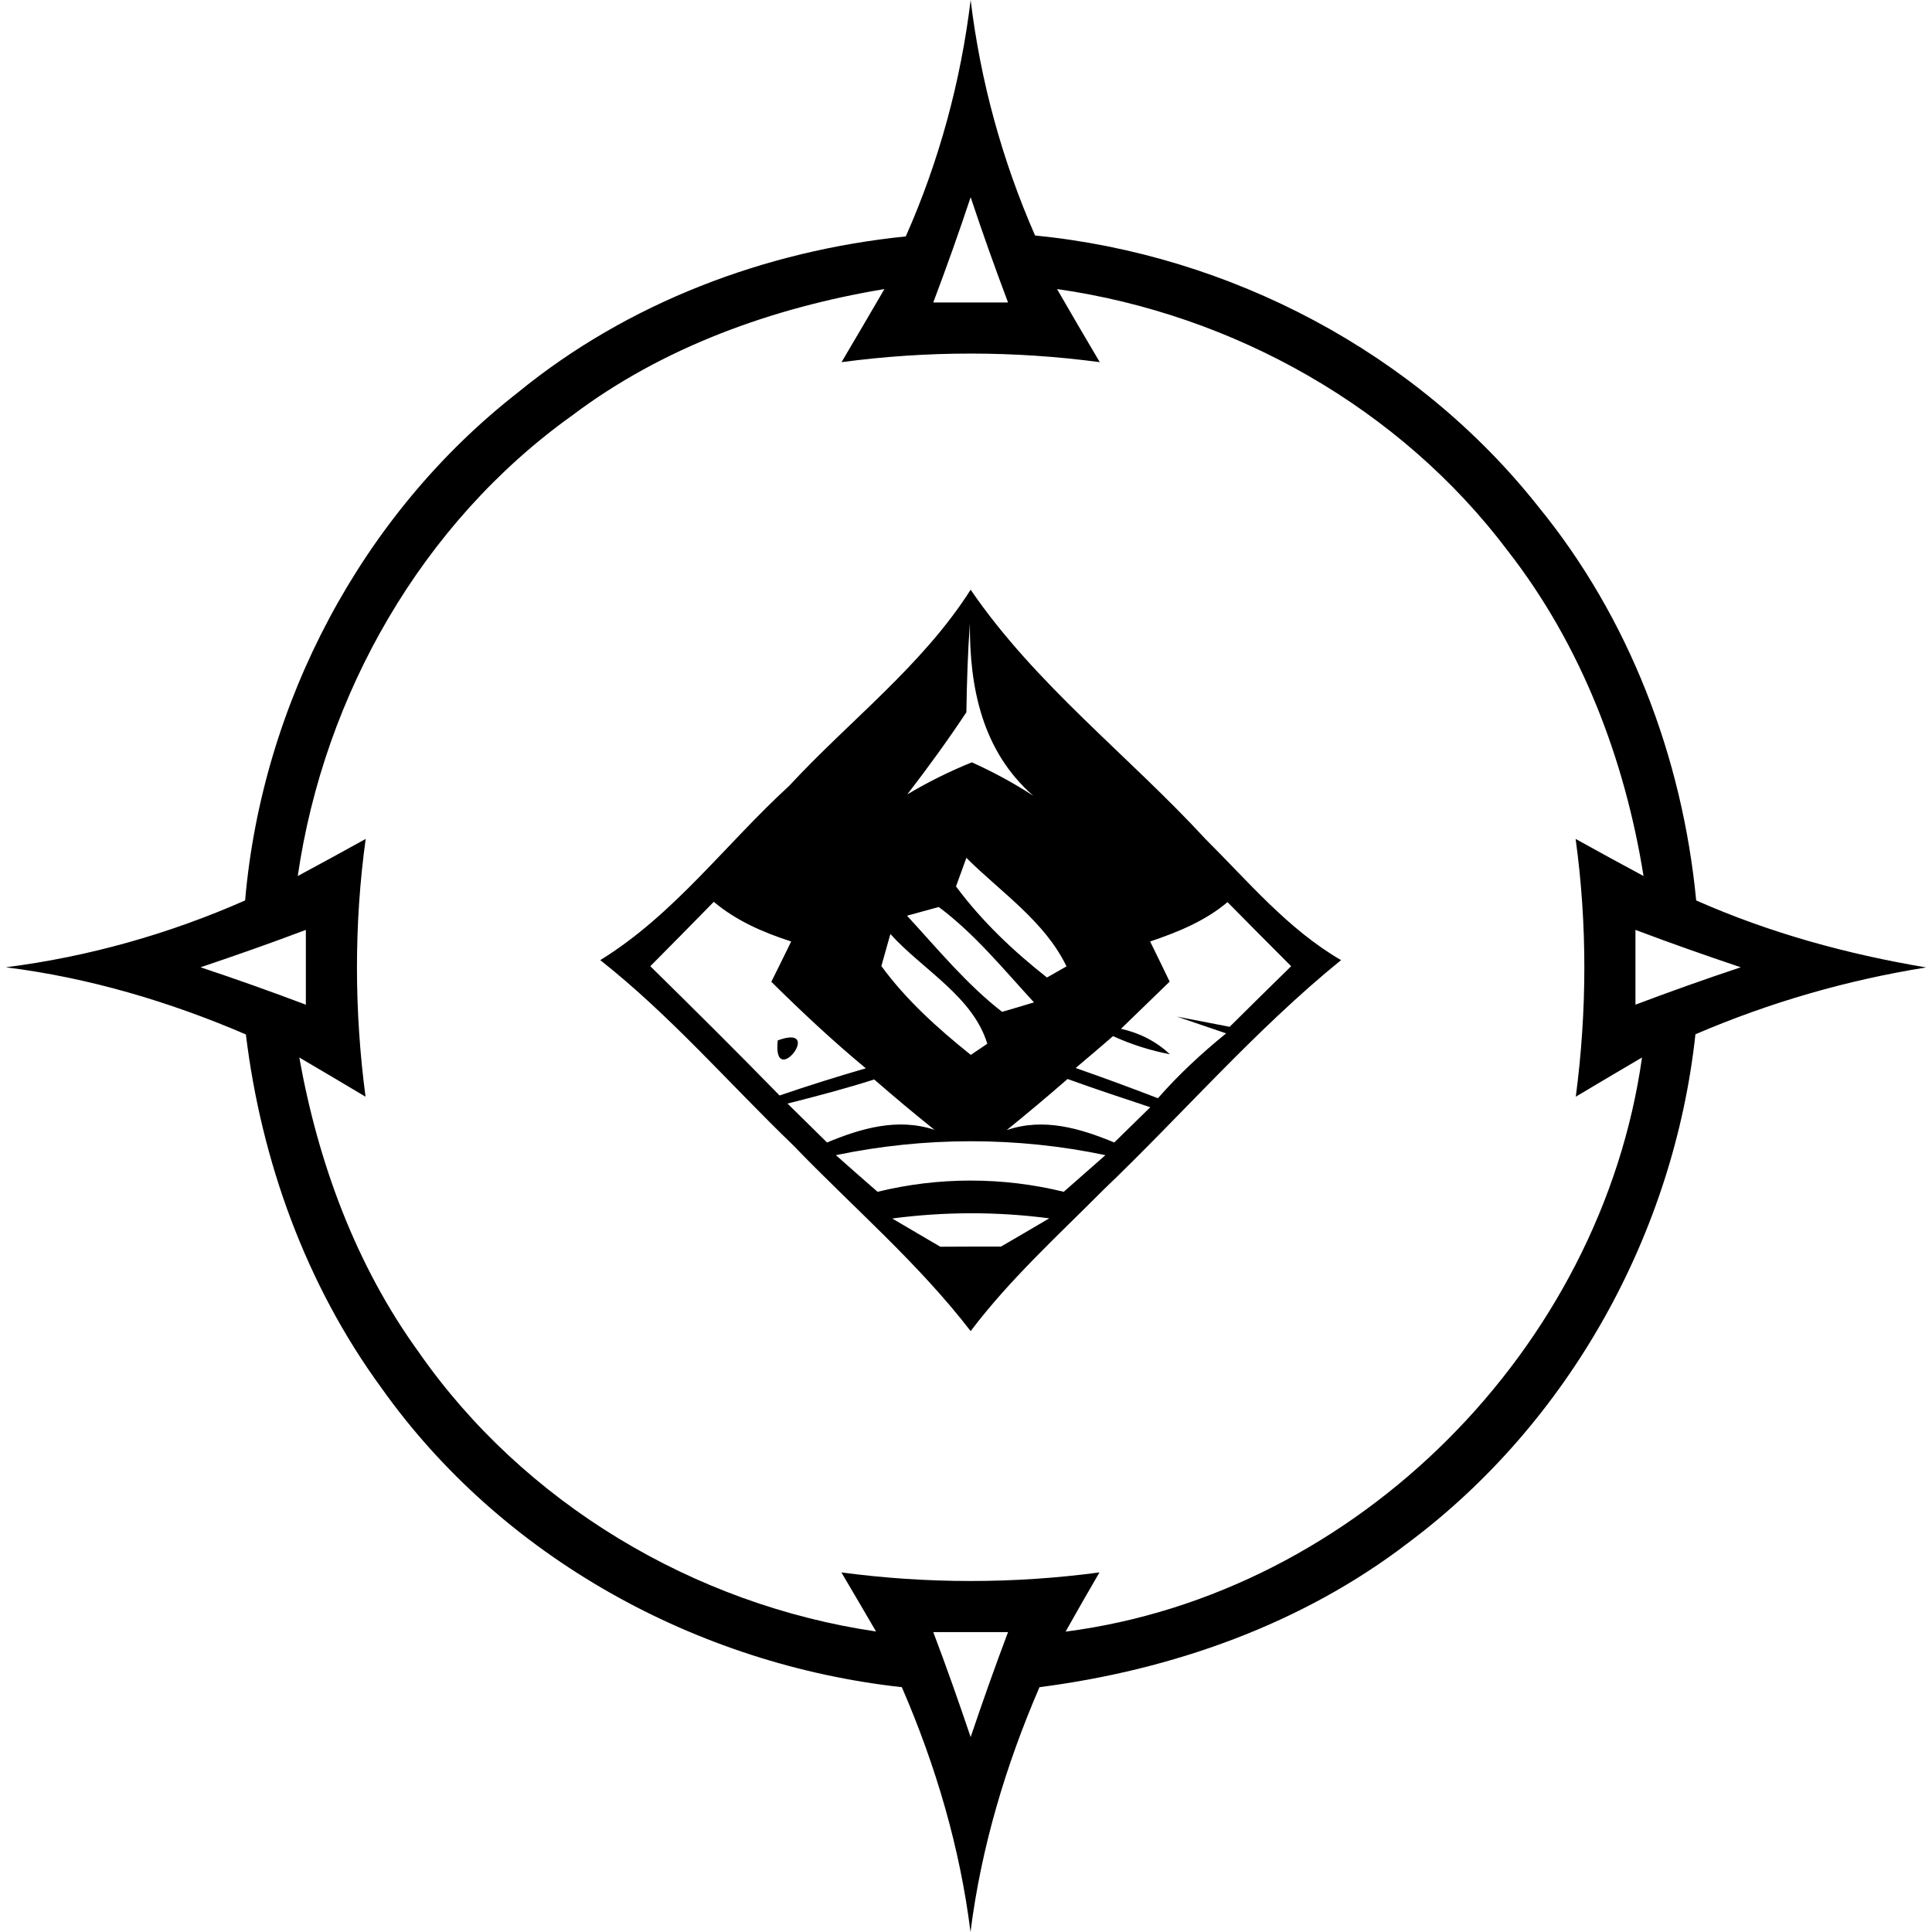
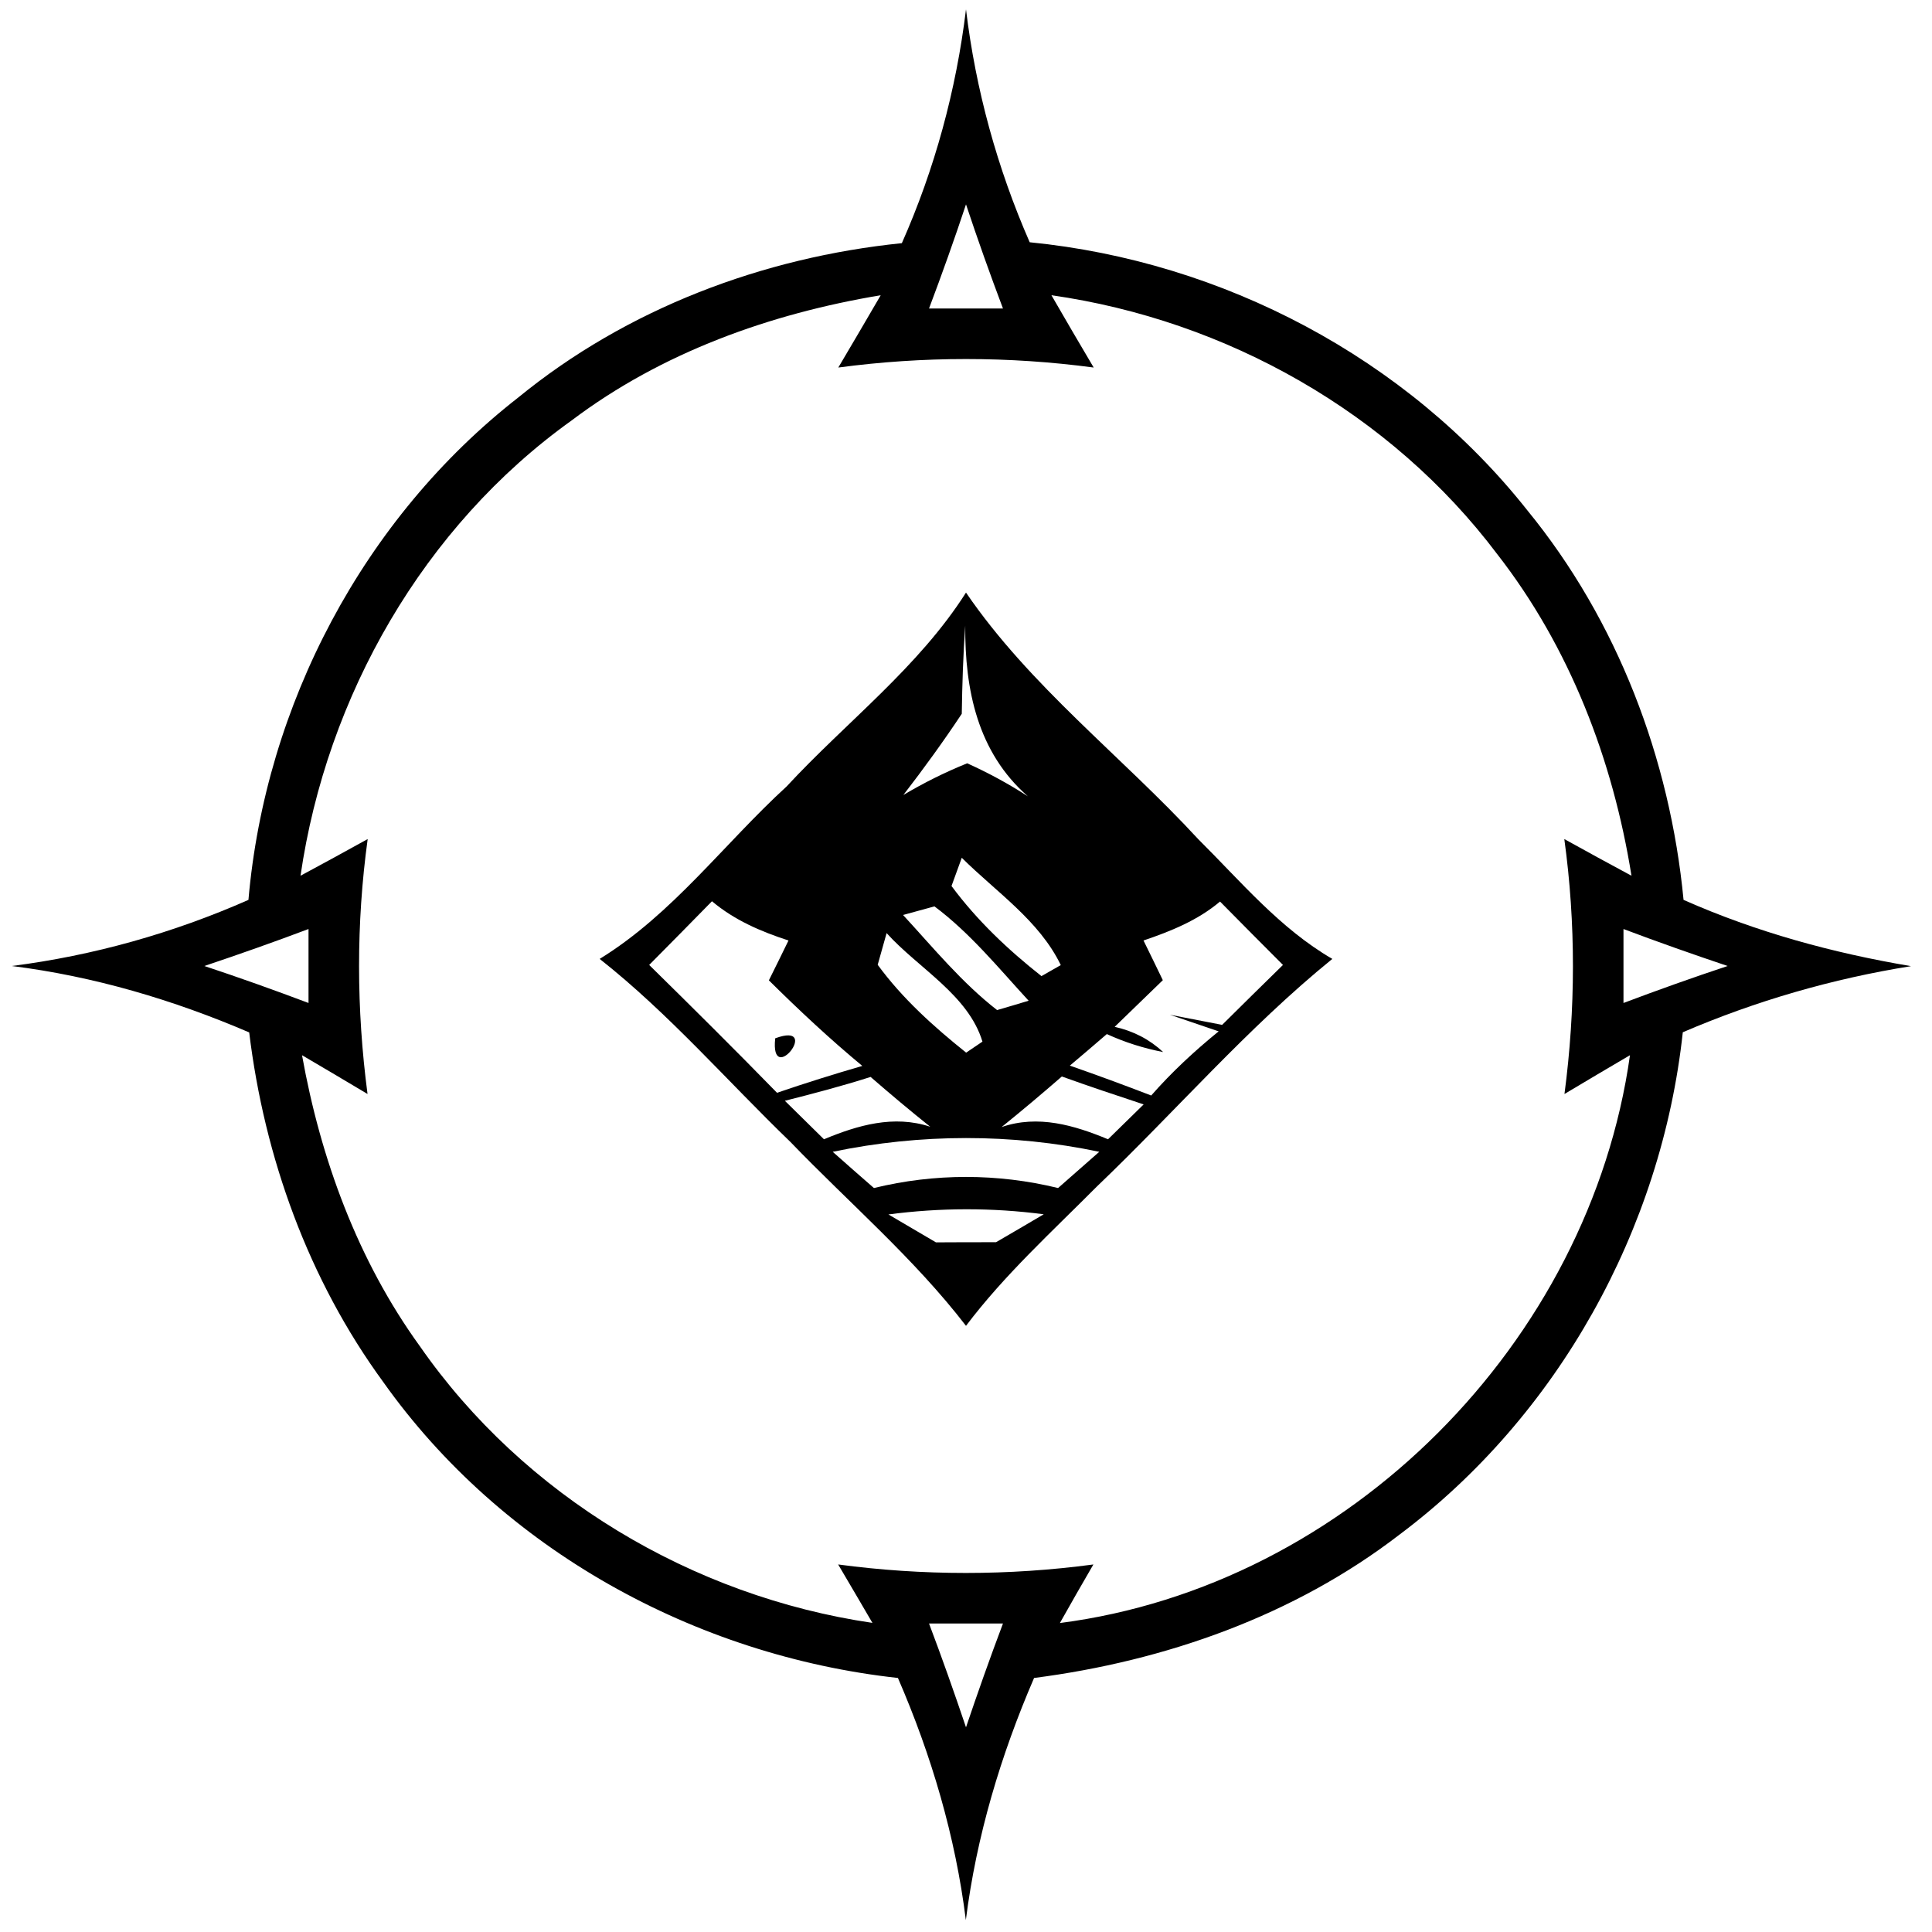
- <svg xmlns="http://www.w3.org/2000/svg" viewBox="0 0 1024 1024">
-   <path d="m480.088 125.298c17.634-39.798 29.12-82.022 34.378-125.299 5.177 43.034 16.744 85.096 34.136 124.814 103.378 10.192 202.063 61.962 266.695 143.661 48.292 59.05 76.441 133.065 83.721 208.778 38.909 17.23 80 28.474 121.902 35.51-42.063 6.713-83.155 18.605-122.306 35.43-11.405 105.562-66.816 205.542-151.912 269.283-56.462 43.438-125.541 67.705-195.754 76.765-17.876 41.416-30.9 84.854-36.562 129.748-5.581-44.813-18.443-88.332-36.4-129.748-108.716-11.972-212.175-68.838-275.836-158.625-40.041-54.763-63.661-120.283-71.83-187.342-40.687-17.472-83.317-30.091-127.24-35.591 43.761-5.581 86.472-17.634 126.836-35.43 9.06-104.51 61.72-204.572 144.551-269.202 58.241-47.644 131.123-75.147 205.623-82.751zm14.56 35.026h39.636c-6.957-18.443-13.589-37.048-19.818-55.814-6.229 18.766-12.861 37.371-19.818 55.814zm-191.467 59.939c-79.515 56.866-131.366 147.787-145.36 244.046 12.053-6.471 24.024-13.024 35.996-19.656-6.229 45.299-6.067 91.244-.081 136.624-11.648-6.957-23.378-13.913-35.106-20.789 9.95 55.572 29.849 109.93 63.094 155.876 55.814 80.324 146.088 134.197 242.59 148.352-6.067-10.435-12.215-20.87-18.362-31.304 45.38 6.067 91.406 6.067 136.785 0-6.067 10.435-12.053 20.87-17.957 31.385 154.663-19.98 283.843-150.375 305.522-304.309-11.729 6.876-23.458 13.832-35.106 20.789 5.986-45.38 6.148-91.325-.081-136.624 11.972 6.633 23.943 13.185 35.996 19.656-9.95-62.124-33.084-122.467-71.912-172.297-57.108-75.875-145.278-125.46-238.95-138.807 7.442 12.943 15.046 25.885 22.649 38.746-45.46-6.067-91.406-6.067-136.866 0 7.603-12.861 15.208-25.804 22.73-38.746-59.211 9.869-117.371 30.658-165.582 67.058zm-196.887 292.419c18.766 6.229 37.371 12.861 55.814 19.818 0-13.266 0-26.452 0-39.636-18.443 6.957-37.048 13.509-55.814 19.818zm760.53-19.818v39.636c18.443-6.957 37.048-13.589 55.814-19.818-18.766-6.309-37.371-12.861-55.814-19.818zm-372.176 372.175c6.957 18.362 13.509 36.967 19.818 55.653 6.309-18.686 12.861-37.21 19.818-55.653-13.266 0-26.452 0-39.636 0zm-76.36-448.536c32.033-34.621 70.617-63.742 96.179-103.943 34.297 50.233 83.479 87.685 124.49 132.175 22.73 22.569 43.68 47.806 71.83 64.146-45.541 36.967-83.964 81.618-126.27 122.063-24.024 24.186-49.424 47.24-70.051 74.581-27.826-36.158-62.61-65.845-94.156-98.605-33.974-32.761-65.036-68.756-102.165-98.039 39.07-24.024 66.653-61.72 100.142-92.376zm95.774-86.229c-1.132 15.773-1.618 31.466-1.861 47.24-9.869 14.883-20.385 29.363-31.304 43.519 11.001-6.552 22.407-12.215 34.216-16.987 11.244 5.096 22.083 10.921 32.517 17.715-27.017-23.62-33.812-57.27-33.569-91.486zm-7.361 139.535c13.589 18.362 30.334 34.216 48.211 48.292l10.354-5.905c-11.567-23.943-34.702-39.232-53.064-57.513-1.375 3.721-4.125 11.325-5.5 15.127zm-128.373 8.17c-11.163 11.405-22.407 22.811-33.651 34.136 23.053 22.649 45.945 45.38 68.514 68.514 15.127-5.177 30.334-9.95 45.703-14.399-17.472-14.479-33.974-29.929-50.071-45.864 3.559-7.118 7.038-14.237 10.516-21.355-14.722-4.773-29.04-10.921-41.012-21.031zm102.407 7.361c16.178 17.553 31.466 36.239 50.395 50.961 4.206-1.213 12.699-3.721 16.906-5.015-16.098-17.472-31.304-36.239-50.476-50.557-4.206 1.132-12.619 3.478-16.825 4.61zm169.869-7.199c-11.972 10.112-26.452 15.935-41.012 20.87 3.478 7.118 6.957 14.156 10.354 21.275-8.574 8.332-17.149 16.663-25.804 24.995 10.112 2.265 18.766 6.795 25.966 13.509-10.435-2.022-20.465-5.177-30.172-9.626-4.935 4.287-14.803 12.699-19.818 16.906 14.641 5.096 29.12 10.435 43.6 16.016 11.001-12.538 23.215-23.863 36.158-34.378-6.552-2.265-19.576-6.633-26.127-8.898 6.957 1.375 21.031 4.045 27.988 5.419 10.839-10.758 21.679-21.436 32.599-32.113-11.325-11.325-22.569-22.649-33.732-33.974zm-183.458 33.893c13.185 18.038 30.01 33.165 47.402 47.079l8.736-5.905c-7.603-25.076-34.378-39.313-51.366-58.16-1.213 4.287-3.559 12.699-4.773 16.987zm-49.748 72.883c6.957 6.876 13.994 13.751 20.95 20.627 18.038-7.523 37.452-13.185 56.947-6.713-10.839-8.655-21.517-17.634-31.952-26.694-15.208 4.854-30.577 8.898-45.945 12.78zm148.433-13.024c-10.596 9.222-21.355 18.282-32.275 27.098 19.495-6.713 38.909-.971 57.027 6.552 6.309-6.229 12.699-12.457 19.09-18.686-14.641-4.854-29.282-9.706-43.842-14.964zm-122.791 40.364c7.28 6.471 14.641 12.943 22.083 19.414 32.437-7.928 66.249-7.928 98.686 0 7.361-6.471 14.722-12.943 22.083-19.414-46.835-9.869-96.017-9.787-142.852 0zm29.848 33.57c6.309 3.721 19.09 11.244 25.481 14.964 10.677-.081 21.436-.081 32.194-.081 6.39-3.721 19.171-11.163 25.562-14.964-27.665-3.641-55.653-3.559-83.236.081zm-60.667-94.399c25.4-9.302-2.912 26.936 0 0z" />
+ <svg xmlns="http://www.w3.org/2000/svg" width="256px" height="256px" viewBox="0 0 128 128" version="1.1">
+   <path d=" M 59.75 16.11 C 61.93 11.19 63.35 5.97 64.00 0.62 C 64.64 5.94 66.07 11.14 68.22 16.05 C 81.00 17.31 93.20 23.71 101.19 33.81 C 107.16 41.11 110.64 50.26 111.54 59.62 C 116.35 61.75 121.43 63.14 126.61 64.01 C 121.41 64.84 116.33 66.31 111.49 68.39 C 110.08 81.44 103.23 93.80 92.71 101.68 C 85.73 107.05 77.19 110.05 68.51 111.17 C 66.30 116.29 64.69 121.66 63.99 127.21 C 63.30 121.67 61.71 116.29 59.49 111.17 C 46.05 109.69 33.26 102.66 25.39 91.56 C 20.44 84.79 17.52 76.69 16.51 68.40 C 11.48 66.24 6.21 64.68 0.78 64.00 C 6.19 63.31 11.47 61.82 16.46 59.62 C 17.58 46.70 24.09 34.33 34.33 26.34 C 41.53 20.45 50.54 17.05 59.75 16.11 M 61.55 20.44 C 63.18 20.44 64.81 20.44 66.45 20.44 C 65.59 18.16 64.77 15.86 64.00 13.54 C 63.23 15.86 62.41 18.16 61.55 20.44 M 37.88 27.85 C 28.05 34.88 21.64 46.12 19.91 58.02 C 21.40 57.22 22.88 56.41 24.36 55.59 C 23.59 61.19 23.61 66.87 24.35 72.48 C 22.91 71.62 21.46 70.76 20.01 69.91 C 21.24 76.78 23.70 83.50 27.81 89.18 C 34.71 99.11 45.87 105.77 57.80 107.52 C 57.05 106.23 56.29 104.94 55.53 103.65 C 61.14 104.40 66.83 104.40 72.44 103.65 C 71.69 104.94 70.95 106.23 70.22 107.53 C 89.34 105.06 105.31 88.94 107.99 69.91 C 106.54 70.76 105.09 71.62 103.65 72.48 C 104.39 66.87 104.41 61.19 103.64 55.59 C 105.12 56.41 106.60 57.22 108.09 58.02 C 106.86 50.34 104.00 42.88 99.20 36.72 C 92.14 27.34 81.24 21.21 69.66 19.56 C 70.58 21.16 71.52 22.76 72.46 24.35 C 66.84 23.60 61.16 23.60 55.54 24.35 C 56.48 22.76 57.42 21.16 58.35 19.56 C 51.03 20.78 43.84 23.35 37.88 27.85 M 13.54 64.00 C 15.86 64.77 18.16 65.59 20.44 66.45 C 20.44 64.81 20.44 63.18 20.44 61.55 C 18.16 62.41 15.86 63.22 13.54 64.00 M 107.56 61.55 C 107.56 63.18 107.56 64.82 107.56 66.45 C 109.84 65.59 112.14 64.77 114.46 64.00 C 112.14 63.22 109.84 62.41 107.56 61.55 M 61.55 107.56 C 62.41 109.83 63.22 112.13 64.00 114.44 C 64.78 112.13 65.59 109.84 66.45 107.56 C 64.81 107.56 63.18 107.56 61.55 107.56 Z" />
+   <path d=" M 52.11 52.11 C 56.07 47.83 60.84 44.23 64.00 39.26 C 68.24 45.47 74.32 50.10 79.39 55.60 C 82.20 58.39 84.79 61.51 88.27 63.53 C 82.64 68.10 77.89 73.62 72.66 78.62 C 69.69 81.61 66.55 84.46 64.00 87.84 C 60.56 83.37 56.26 79.70 52.36 75.65 C 48.16 71.60 44.32 67.15 39.73 63.53 C 44.56 60.56 47.97 55.90 52.11 52.11 M 63.95 41.45 C 63.81 43.40 63.75 45.34 63.72 47.29 C 62.50 49.13 61.20 50.92 59.85 52.67 C 61.21 51.86 62.62 51.16 64.08 50.57 C 65.47 51.20 66.81 51.92 68.10 52.76 C 64.76 49.84 63.92 45.68 63.95 41.45 M 63.04 58.70 C 64.72 60.97 66.79 62.93 69.00 64.67 L 70.28 63.94 C 68.85 60.98 65.99 59.09 63.72 56.83 C 63.55 57.29 63.21 58.23 63.04 58.70 M 47.17 59.71 C 45.79 61.12 44.40 62.53 43.01 63.93 C 45.86 66.73 48.69 69.54 51.48 72.40 C 53.35 71.76 55.23 71.17 57.13 70.62 C 54.97 68.83 52.93 66.92 50.94 64.95 C 51.38 64.07 51.81 63.19 52.24 62.31 C 50.42 61.72 48.65 60.96 47.17 59.71 M 59.83 60.62 C 61.83 62.79 63.72 65.10 66.06 66.92 C 66.58 66.77 67.63 66.46 68.15 66.30 C 66.16 64.14 64.28 61.82 61.91 60.05 C 61.39 60.19 60.35 60.48 59.83 60.62 M 80.83 59.73 C 79.35 60.98 77.56 61.70 75.76 62.31 C 76.19 63.19 76.62 64.06 77.04 64.94 C 75.98 65.97 74.92 67.00 73.85 68.03 C 75.10 68.31 76.17 68.87 77.06 69.70 C 75.77 69.45 74.53 69.06 73.33 68.51 C 72.72 69.04 71.50 70.08 70.88 70.60 C 72.69 71.23 74.48 71.89 76.27 72.58 C 77.63 71.03 79.14 69.63 80.74 68.33 C 79.93 68.05 78.32 67.51 77.51 67.23 C 78.37 67.40 80.11 67.73 80.97 67.90 C 82.31 66.57 83.65 65.25 85.00 63.93 C 83.60 62.53 82.21 61.13 80.83 59.73 M 58.15 63.92 C 59.78 66.15 61.86 68.02 64.01 69.74 L 65.09 69.01 C 64.15 65.91 60.84 64.15 58.74 61.82 C 58.59 62.35 58.30 63.39 58.15 63.92 M 52.00 72.93 C 52.86 73.78 53.73 74.63 54.59 75.48 C 56.82 74.55 59.22 73.85 61.63 74.65 C 60.29 73.58 58.97 72.47 57.68 71.35 C 55.80 71.95 53.90 72.45 52.00 72.93 M 70.35 71.32 C 69.04 72.46 67.71 73.58 66.36 74.67 C 68.77 73.84 71.17 74.55 73.41 75.48 C 74.19 74.71 74.98 73.94 75.77 73.17 C 73.96 72.57 72.15 71.97 70.35 71.32 M 55.17 76.31 C 56.07 77.11 56.98 77.91 57.90 78.71 C 61.91 77.73 66.09 77.73 70.10 78.71 C 71.01 77.91 71.92 77.11 72.83 76.31 C 67.04 75.09 60.96 75.10 55.17 76.31 M 58.86 80.46 C 59.64 80.92 61.22 81.85 62.01 82.31 C 63.33 82.30 64.66 82.30 65.99 82.30 C 66.78 81.84 68.36 80.92 69.15 80.45 C 65.73 80.00 62.27 80.01 58.86 80.46 Z" />
+   <path d=" M 51.36 68.79 C 54.50 67.64 51.00 72.12 51.36 68.79 Z" />
</svg>
